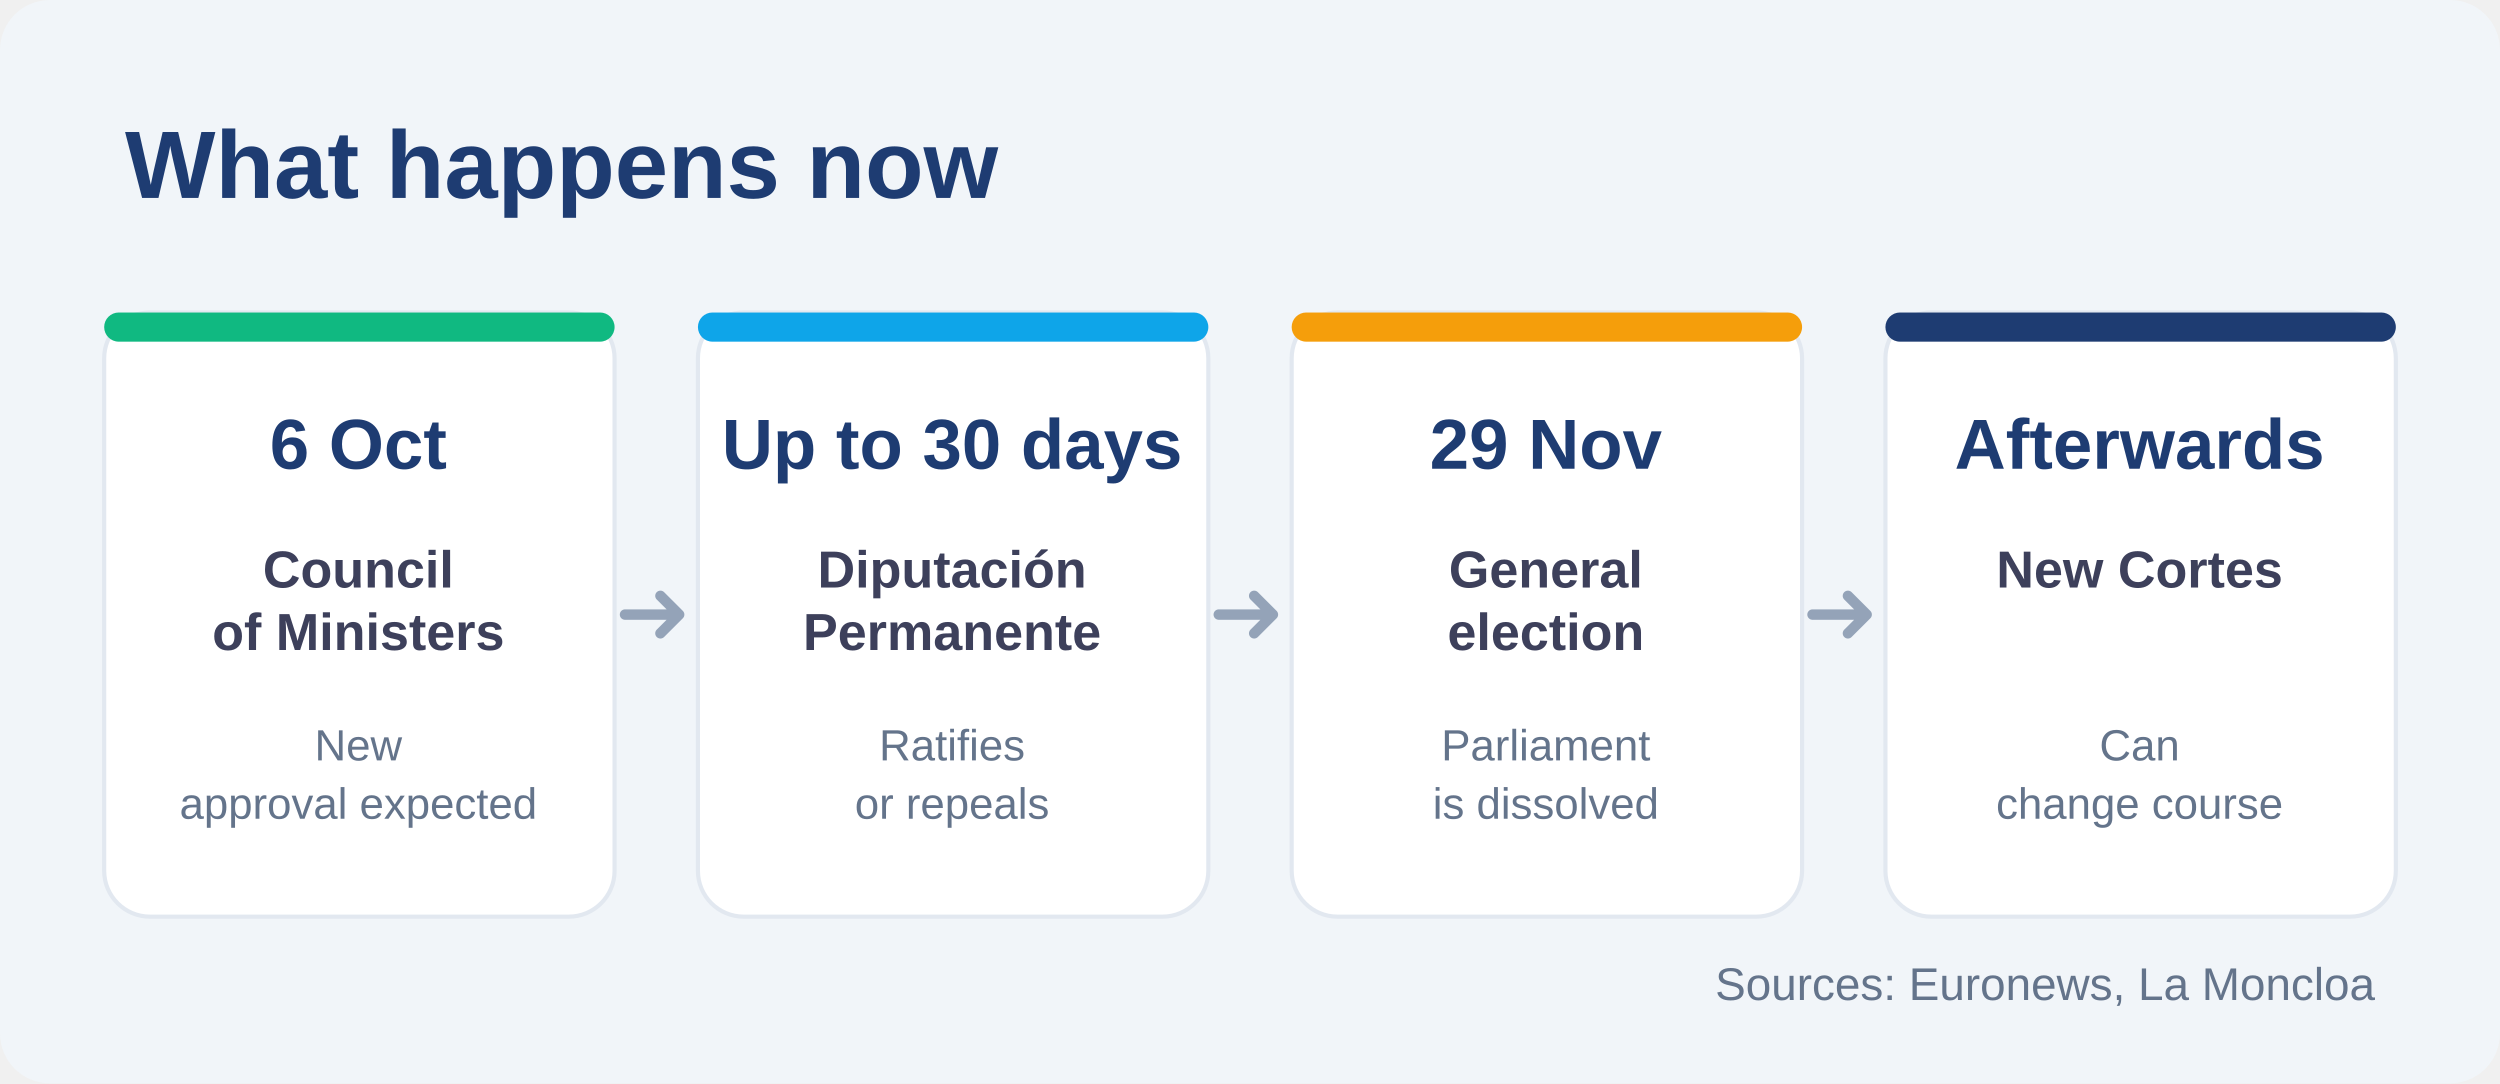
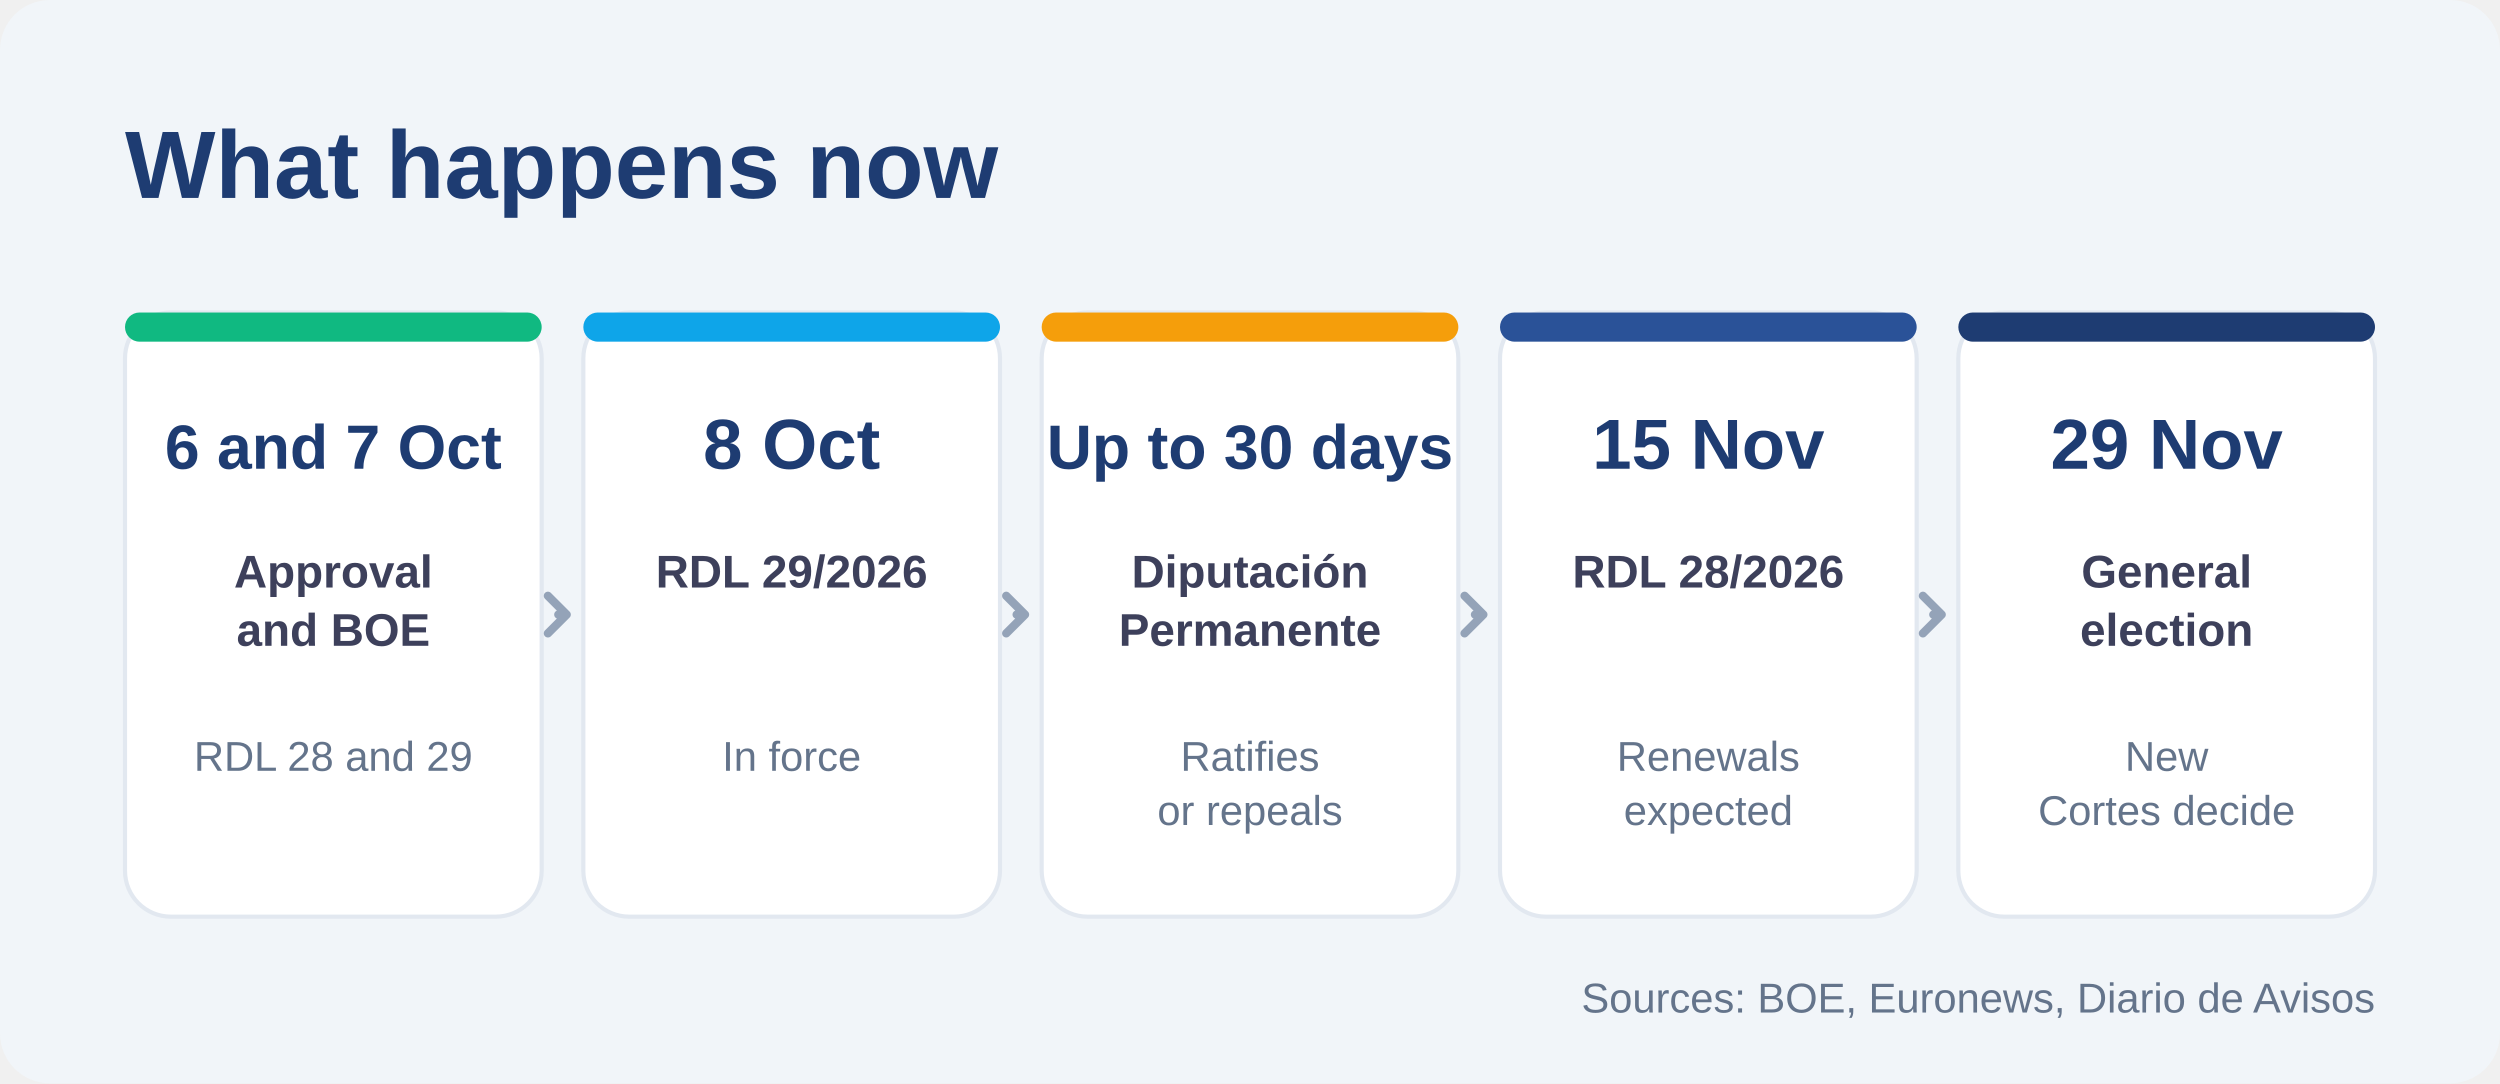
<svg xmlns="http://www.w3.org/2000/svg" viewBox="0 0 1200 520" role="img" aria-label="What happens now">
  <g font-family="Arial, sans-serif">
    <rect width="1200" height="520" rx="24" fill="#f1f5f9" />
    <text x="60" y="95" font-size="46" font-weight="700" fill="#1e3c72">What happens now</text>
-     <rect x="50" y="150" width="245" height="290" rx="22" fill="#fff" stroke="#e2e8f0" stroke-width="2" />
-     <rect x="50" y="150" width="245" height="14" rx="7" fill="#10b981" />
-     <text x="172" y="225" text-anchor="middle" font-size="34" font-weight="700" fill="#1e3c72">6 Oct</text>
-     <text x="172" y="282" text-anchor="middle" font-size="25" font-weight="700" fill="#3D405B">Council</text>
-     <text x="172" y="312" text-anchor="middle" font-size="25" font-weight="700" fill="#3D405B">of Ministers</text>
-     <text x="172" y="365" text-anchor="middle" font-size="21" fill="#64748b">New</text>
-     <text x="172" y="393" text-anchor="middle" font-size="21" fill="#64748b">approval expected</text>
-     <path d="M300 295 l26 0 m-9 -9 l9 9 l-9 9" fill="none" stroke="#94a3b8" stroke-width="5" stroke-linecap="round" stroke-linejoin="round" />
-     <rect x="335" y="150" width="245" height="290" rx="22" fill="#fff" stroke="#e2e8f0" stroke-width="2" />
-     <rect x="335" y="150" width="245" height="14" rx="7" fill="#0ea5e9" />
-     <text x="457" y="225" text-anchor="middle" font-size="34" font-weight="700" fill="#1e3c72">Up to 30 days</text>
-     <text x="457" y="282" text-anchor="middle" font-size="25" font-weight="700" fill="#3D405B">Diputación</text>
-     <text x="457" y="312" text-anchor="middle" font-size="25" font-weight="700" fill="#3D405B">Permanente</text>
-     <text x="457" y="365" text-anchor="middle" font-size="21" fill="#64748b">Ratifies</text>
-     <text x="457" y="393" text-anchor="middle" font-size="21" fill="#64748b">or repeals</text>
-     <path d="M585 295 l26 0 m-9 -9 l9 9 l-9 9" fill="none" stroke="#94a3b8" stroke-width="5" stroke-linecap="round" stroke-linejoin="round" />
-     <rect x="620" y="150" width="245" height="290" rx="22" fill="#fff" stroke="#e2e8f0" stroke-width="2" />
-     <rect x="620" y="150" width="245" height="14" rx="7" fill="#f59e0b" />
-     <text x="742" y="225" text-anchor="middle" font-size="34" font-weight="700" fill="#1e3c72">29 Nov</text>
-     <text x="742" y="282" text-anchor="middle" font-size="25" font-weight="700" fill="#3D405B">General</text>
-     <text x="742" y="312" text-anchor="middle" font-size="25" font-weight="700" fill="#3D405B">election</text>
-     <text x="742" y="365" text-anchor="middle" font-size="21" fill="#64748b">Parliament</text>
-     <text x="742" y="393" text-anchor="middle" font-size="21" fill="#64748b">is dissolved</text>
-     <path d="M870 295 l26 0 m-9 -9 l9 9 l-9 9" fill="none" stroke="#94a3b8" stroke-width="5" stroke-linecap="round" stroke-linejoin="round" />
-     <rect x="905" y="150" width="245" height="290" rx="22" fill="#fff" stroke="#e2e8f0" stroke-width="2" />
-     <rect x="905" y="150" width="245" height="14" rx="7" fill="#1e3c72" />
-     <text x="1027" y="225" text-anchor="middle" font-size="34" font-weight="700" fill="#1e3c72">Afterwards</text>
-     <text x="1027" y="282" text-anchor="middle" font-size="25" font-weight="700" fill="#3D405B">New Cortes</text>
-     <text x="1027" y="365" text-anchor="middle" font-size="21" fill="#64748b">Can</text>
-     <text x="1027" y="393" text-anchor="middle" font-size="21" fill="#64748b">change course</text>
-     <text x="1140" y="480" text-anchor="end" font-size="22" fill="#64748b">Sources: Euronews, La Moncloa</text>
+     <rect x="60" y="150" width="200" height="290" rx="22" fill="#fff" stroke="#e2e8f0" stroke-width="2" />
+     <rect x="60" y="150" width="200" height="14" rx="7" fill="#10b981" />
+     <text x="160" y="225" text-anchor="middle" font-size="30" font-weight="700" fill="#1e3c72">6 and 7 Oct</text>
+     <text x="160" y="282" text-anchor="middle" font-size="22" font-weight="700" fill="#3D405B">Approval</text>
+     <text x="160" y="310" text-anchor="middle" font-size="22" font-weight="700" fill="#3D405B">and BOE</text>
+     <text x="160" y="370" text-anchor="middle" font-size="20" fill="#64748b">RDL 28 and 29</text>
+     <path d="M268 295 l4 0 m-9 -9 l9 9 l-9 9" fill="none" stroke="#94a3b8" stroke-width="4" stroke-linecap="round" stroke-linejoin="round" />
+     <rect x="280" y="150" width="200" height="290" rx="22" fill="#fff" stroke="#e2e8f0" stroke-width="2" />
+     <rect x="280" y="150" width="200" height="14" rx="7" fill="#0ea5e9" />
+     <text x="380" y="225" text-anchor="middle" font-size="34" font-weight="700" fill="#1e3c72">8 Oct</text>
+     <text x="380" y="282" text-anchor="middle" font-size="22" font-weight="700" fill="#3D405B">RDL 29/2026</text>
+     <text x="380" y="370" text-anchor="middle" font-size="20" fill="#64748b">In force</text>
+     <path d="M488 295 l4 0 m-9 -9 l9 9 l-9 9" fill="none" stroke="#94a3b8" stroke-width="4" stroke-linecap="round" stroke-linejoin="round" />
+     <rect x="500" y="150" width="200" height="290" rx="22" fill="#fff" stroke="#e2e8f0" stroke-width="2" />
+     <rect x="500" y="150" width="200" height="14" rx="7" fill="#f59e0b" />
+     <text x="600" y="225" text-anchor="middle" font-size="30" font-weight="700" fill="#1e3c72">Up to 30 days</text>
+     <text x="600" y="282" text-anchor="middle" font-size="22" font-weight="700" fill="#3D405B">Diputación</text>
+     <text x="600" y="310" text-anchor="middle" font-size="22" font-weight="700" fill="#3D405B">Permanente</text>
+     <text x="600" y="370" text-anchor="middle" font-size="20" fill="#64748b">Ratifies</text>
+     <text x="600" y="396" text-anchor="middle" font-size="20" fill="#64748b">or repeals</text>
+     <path d="M708 295 l4 0 m-9 -9 l9 9 l-9 9" fill="none" stroke="#94a3b8" stroke-width="4" stroke-linecap="round" stroke-linejoin="round" />
+     <rect x="720" y="150" width="200" height="290" rx="22" fill="#fff" stroke="#e2e8f0" stroke-width="2" />
+     <rect x="720" y="150" width="200" height="14" rx="7" fill="#2a5298" />
+     <text x="820" y="225" text-anchor="middle" font-size="34" font-weight="700" fill="#1e3c72">15 Nov</text>
+     <text x="820" y="282" text-anchor="middle" font-size="22" font-weight="700" fill="#3D405B">RDL 28/2026</text>
+     <text x="820" y="370" text-anchor="middle" font-size="20" fill="#64748b">Renewals</text>
+     <text x="820" y="396" text-anchor="middle" font-size="20" fill="#64748b">expected</text>
+     <path d="M928 295 l4 0 m-9 -9 l9 9 l-9 9" fill="none" stroke="#94a3b8" stroke-width="4" stroke-linecap="round" stroke-linejoin="round" />
+     <rect x="940" y="150" width="200" height="290" rx="22" fill="#fff" stroke="#e2e8f0" stroke-width="2" />
+     <rect x="940" y="150" width="200" height="14" rx="7" fill="#1e3c72" />
+     <text x="1040" y="225" text-anchor="middle" font-size="34" font-weight="700" fill="#1e3c72">29 Nov</text>
+     <text x="1040" y="282" text-anchor="middle" font-size="22" font-weight="700" fill="#3D405B">General</text>
+     <text x="1040" y="310" text-anchor="middle" font-size="22" font-weight="700" fill="#3D405B">election</text>
+     <text x="1040" y="370" text-anchor="middle" font-size="20" fill="#64748b">New</text>
+     <text x="1040" y="396" text-anchor="middle" font-size="20" fill="#64748b">Cortes decide</text>
+     <text x="1140" y="486" text-anchor="end" font-size="20" fill="#64748b">Sources: BOE, Euronews, Diario de Avisos</text>
  </g>
</svg>
